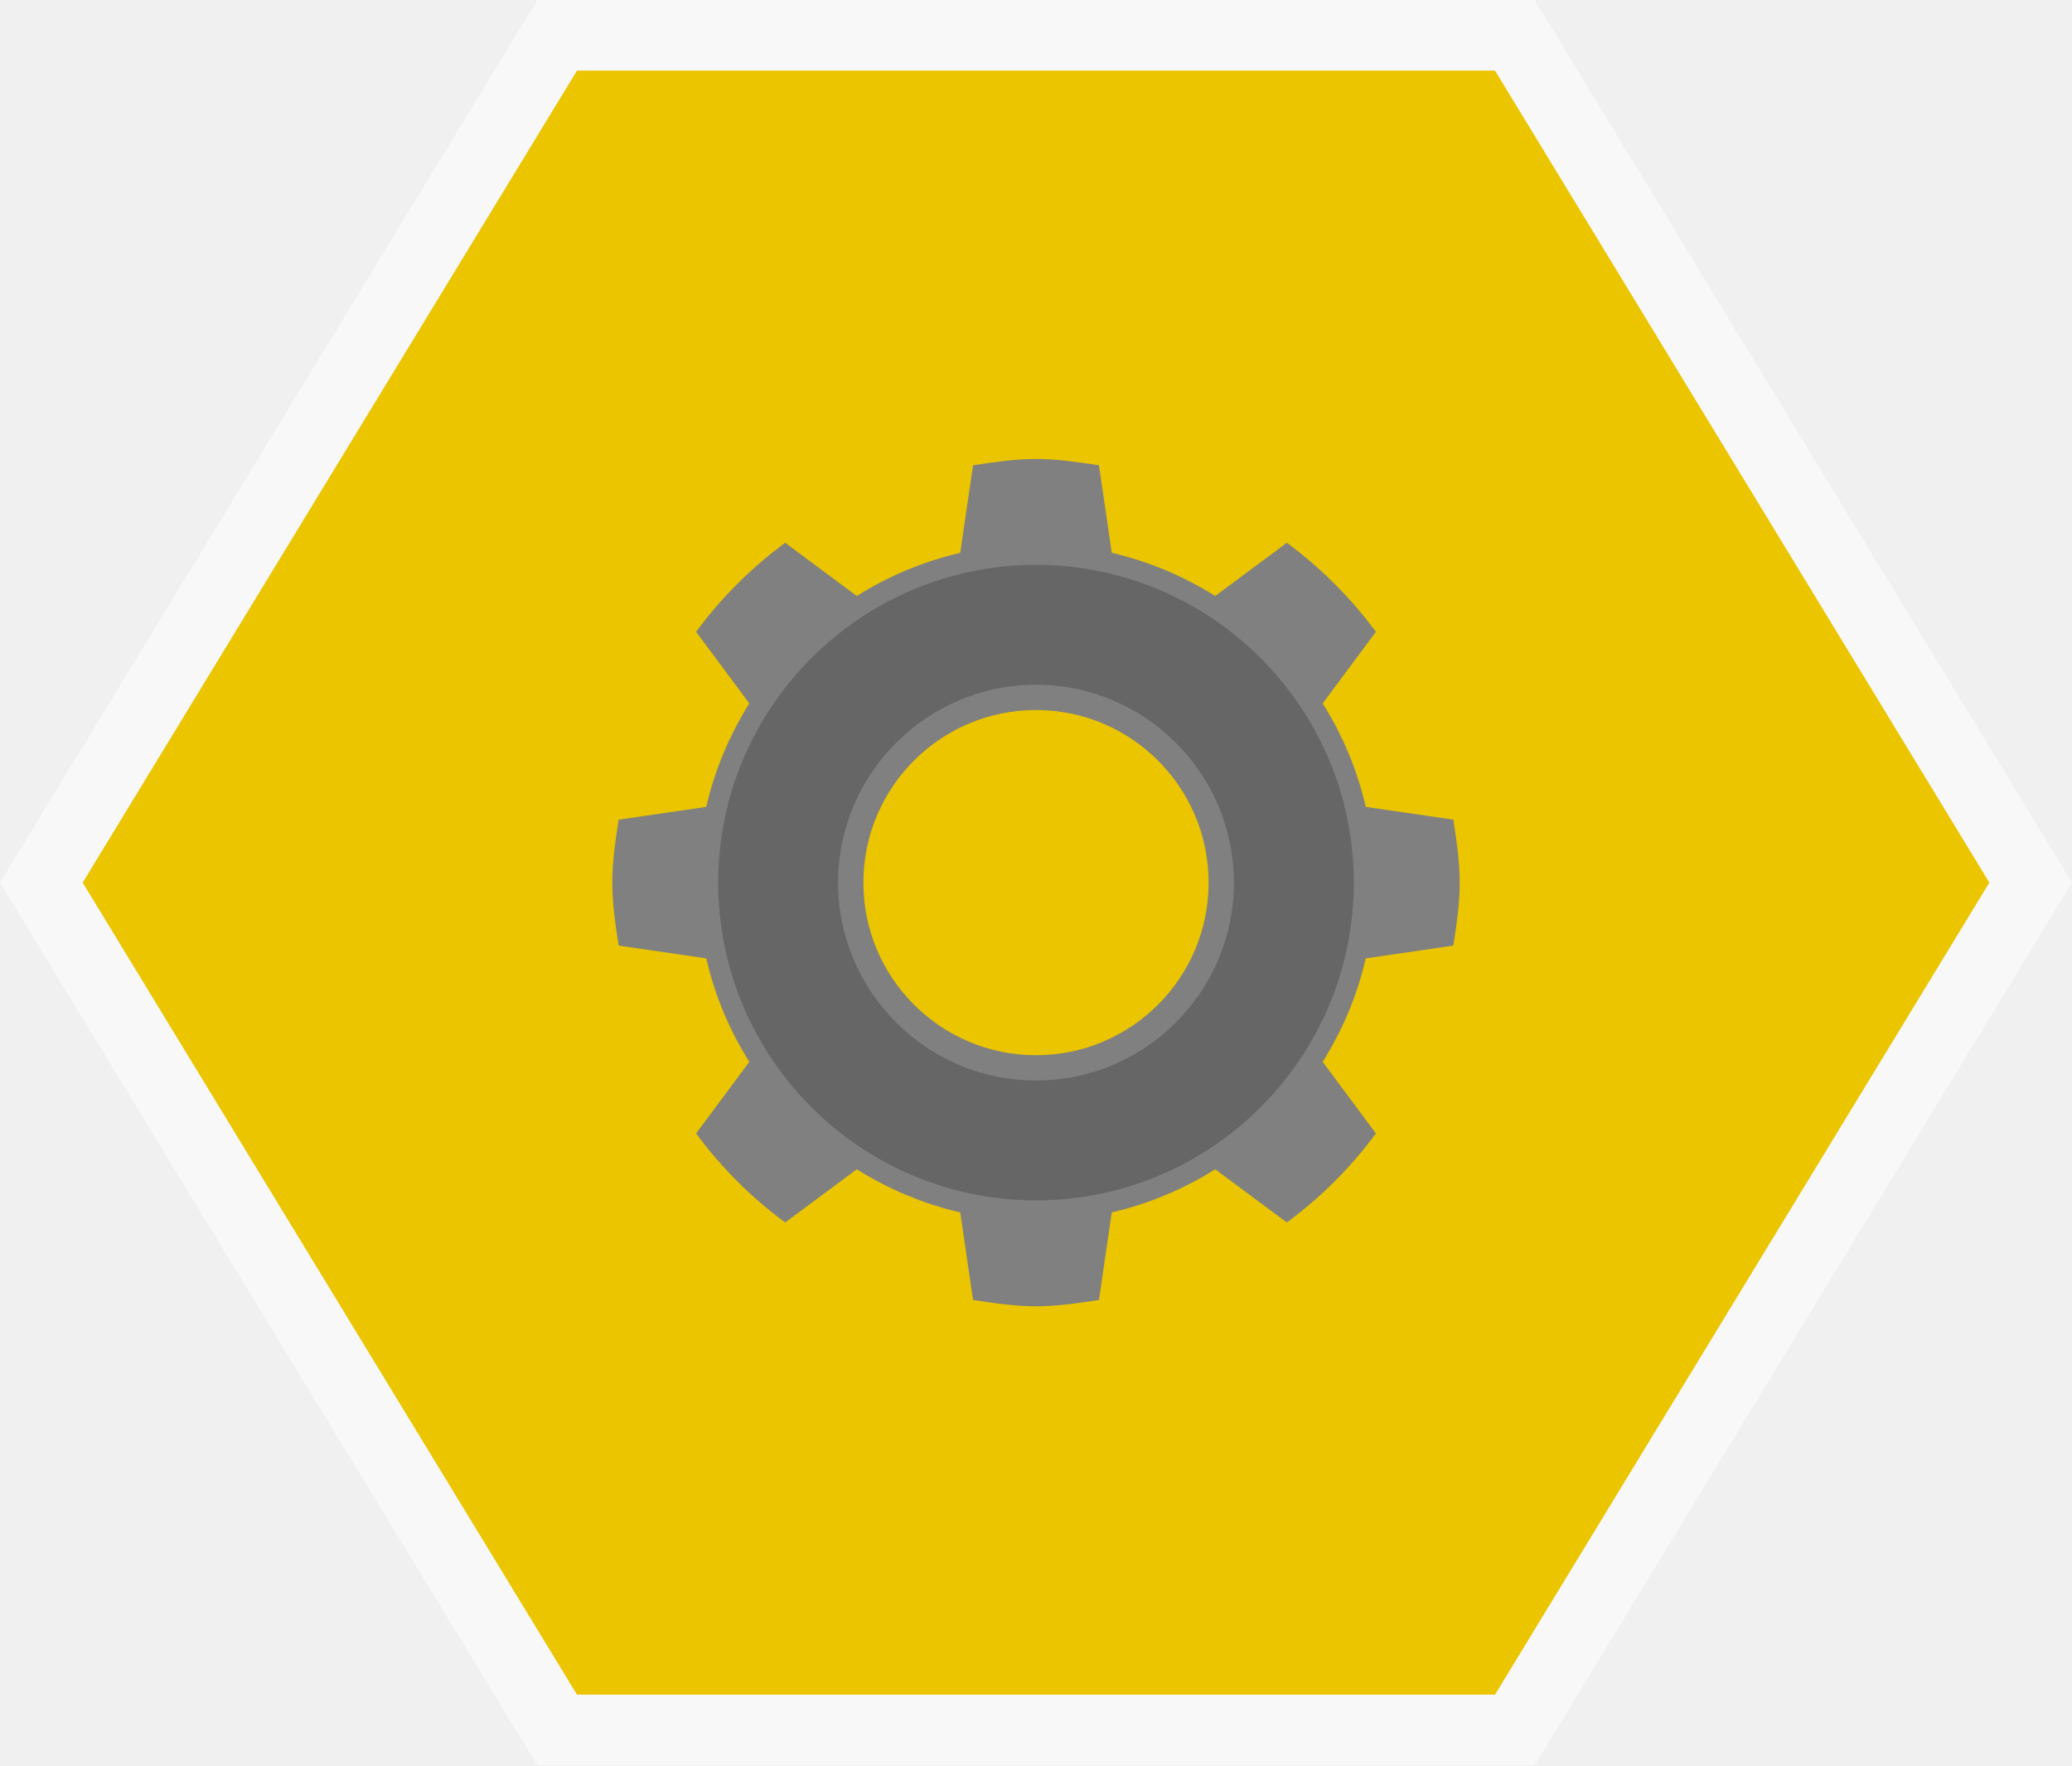
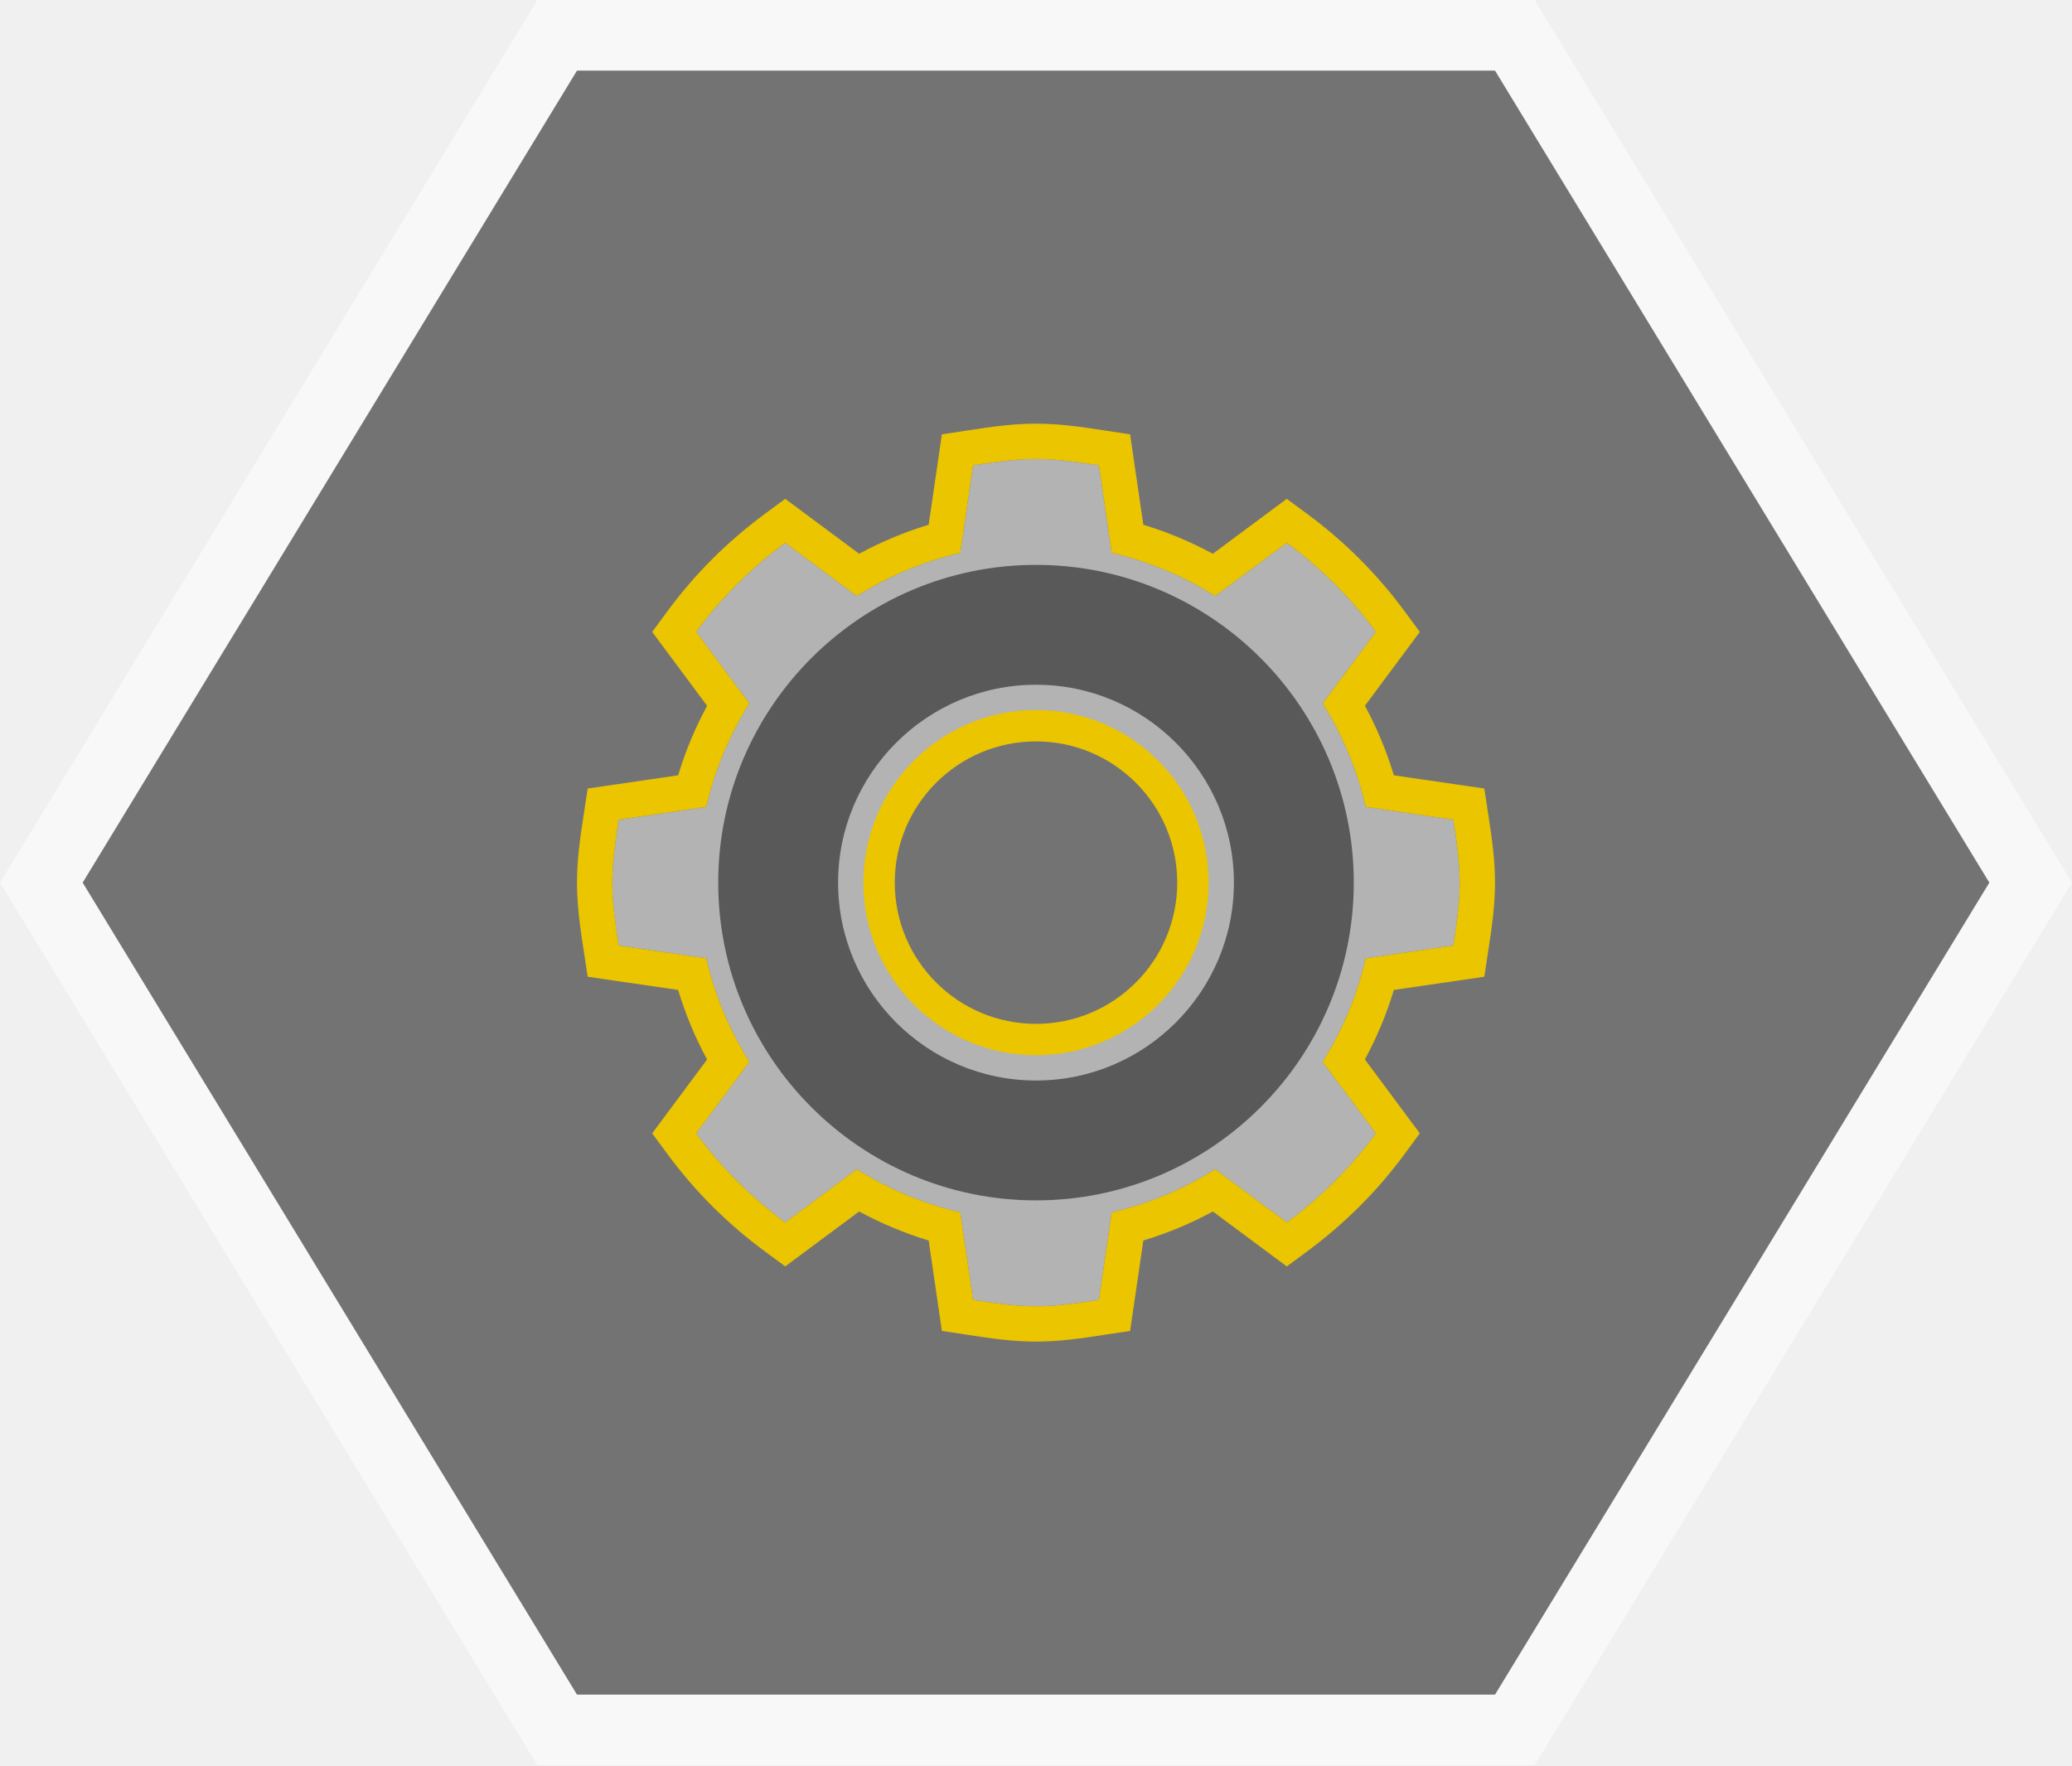
<svg xmlns="http://www.w3.org/2000/svg" viewBox="0 0 312.974 266.667" height="266.667" width="312.974" xml:space="preserve" id="svg2" version="1.1">
  <defs id="defs6">
    <clipPath id="clipPath18" clipPathUnits="userSpaceOnUse">
      <path id="path16" d="M 0,256 H 256 V 0 H 0 Z" />
    </clipPath>
    <clipPath id="clipPath26" clipPathUnits="userSpaceOnUse">
      <path id="path24" d="M 10.634,228 H 245.365 V 28 H 10.634 Z" />
    </clipPath>
    <clipPath id="clipPath46" clipPathUnits="userSpaceOnUse">
      <path id="path44" d="M 0,256 H 256 V 0 H 0 Z" />
    </clipPath>
  </defs>
  <g transform="matrix(1.333333,0,0,-1.333333,-14.17933,304)" id="g10">
    <g id="g12">
      <g clip-path="url(#clipPath18)" id="g14">
        <g id="g20">
          <g id="g22" />
          <g id="g34">
            <g style="opacity:0.5" id="g32" clip-path="url(#clipPath26)">
              <g id="g30" transform="translate(184.4961,228)">
                <path id="path28" style="fill:#ffffff;fill-opacity:1;fill-rule:nonzero;stroke:none" d="m 0,0 h -4.496 -104 -4.496 l -2.338,-3.84 -56,-92 -2.532,-4.16 2.532,-4.159 56,-92 2.338,-3.841 h 4.496 104 H 0 l 2.338,3.841 56,92 2.531,4.159 -2.531,4.16 -56,92 z" />
              </g>
            </g>
          </g>
        </g>
      </g>
    </g>
    <g transform="translate(180,220)" id="g36">
-       <path id="path38" style="fill:#eac500;fill-opacity:1;fill-rule:nonzero;stroke:none" d="m 0,0 h -104 l -56,-92 56,-92 H 0 l 56,92 z" />
+       <path id="path38" style="fill:#737373;fill-opacity:1;fill-rule:nonzero;stroke:none" d="m 0,0 h -104 l -56,-92 56,-92 H 0 l 56,92 z" />
    </g>
    <g id="g40">
      <g clip-path="url(#clipPath46)" id="g42">
        <g transform="translate(175.2803,120.8672)" id="g48">
-           <path id="path50" style="fill:#808080;fill-opacity:1;fill-rule:nonzero;stroke:none" d="m 0,0 c 0.354,2.343 0.72,4.685 0.72,7.133 0,2.448 -0.366,4.79 -0.72,7.133 l -9.927,1.449 c -0.969,4.224 -2.639,8.16 -4.877,11.722 l 6.03,8.112 c -2.842,3.849 -6.231,7.238 -10.09,10.089 l -8.113,-6.029 c -3.561,2.228 -7.487,3.908 -11.721,4.887 l -1.449,9.917 c -2.343,0.355 -4.685,0.72 -7.133,0.72 -2.449,0 -4.791,-0.365 -7.133,-0.72 l -1.45,-9.917 c -4.223,-0.979 -8.159,-2.65 -11.721,-4.887 l -8.112,6.029 c -3.85,-2.851 -7.248,-6.23 -10.09,-10.089 l 6.029,-8.112 c -2.227,-3.562 -3.907,-7.488 -4.877,-11.722 l -9.926,-1.449 c -0.356,-2.343 -0.72,-4.685 -0.72,-7.133 0,-2.448 0.364,-4.79 0.72,-7.133 l 9.926,-1.449 c 0.97,-4.225 2.64,-8.16 4.877,-11.722 l -6.029,-8.112 c 2.842,-3.85 6.23,-7.238 10.09,-10.09 l 8.112,6.029 c 3.562,-2.227 7.488,-3.907 11.721,-4.886 l 1.45,-9.917 c 2.342,-0.355 4.685,-0.72 7.133,-0.72 2.448,0 4.79,0.365 7.133,0.72 l 1.449,9.917 c 4.224,0.979 8.16,2.649 11.721,4.886 l 8.113,-6.029 c 3.849,2.852 7.248,6.23 10.09,10.09 l -6.03,8.112 c 2.228,3.562 3.908,7.487 4.877,11.722 z" />
+           <path id="path50" style="fill:#b3b3b3;fill-opacity:1;fill-rule:nonzero;stroke:none" d="m 0,0 c 0.354,2.343 0.72,4.685 0.72,7.133 0,2.448 -0.366,4.79 -0.72,7.133 l -9.927,1.449 c -0.969,4.224 -2.639,8.16 -4.877,11.722 l 6.03,8.112 c -2.842,3.849 -6.231,7.238 -10.09,10.089 l -8.113,-6.029 c -3.561,2.228 -7.487,3.908 -11.721,4.887 l -1.449,9.917 c -2.343,0.355 -4.685,0.72 -7.133,0.72 -2.449,0 -4.791,-0.365 -7.133,-0.72 l -1.45,-9.917 c -4.223,-0.979 -8.159,-2.65 -11.721,-4.887 l -8.112,6.029 c -3.85,-2.851 -7.248,-6.23 -10.09,-10.089 l 6.029,-8.112 c -2.227,-3.562 -3.907,-7.488 -4.877,-11.722 l -9.926,-1.449 c -0.356,-2.343 -0.72,-4.685 -0.72,-7.133 0,-2.448 0.364,-4.79 0.72,-7.133 l 9.926,-1.449 c 0.97,-4.225 2.64,-8.16 4.877,-11.722 l -6.029,-8.112 c 2.842,-3.85 6.23,-7.238 10.09,-10.09 l 8.112,6.029 c 3.562,-2.227 7.488,-3.907 11.721,-4.886 l 1.45,-9.917 c 2.342,-0.355 4.685,-0.72 7.133,-0.72 2.448,0 4.79,0.365 7.133,0.72 l 1.449,9.917 c 4.224,0.979 8.16,2.649 11.721,4.886 l 8.113,-6.029 c 3.849,2.852 7.248,6.23 10.09,10.09 l -6.03,8.112 c 2.228,3.562 3.908,7.487 4.877,11.722 z" />
        </g>
-         <g transform="translate(128,164)" id="g52">
-           <path id="path54" style="fill:#666666;fill-opacity:1;fill-rule:nonzero;stroke:none" d="m 0,0 c -19.851,0 -36,-16.149 -36,-36 0,-19.851 16.149,-36 36,-36 19.851,0 36,16.149 36,36 C 36,-16.149 19.851,0 0,0 m 0,-15.22 c 11.471,0 20.78,-9.309 20.78,-20.78 0,-11.471 -9.309,-20.78 -20.78,-20.78 -11.471,0 -20.78,9.309 -20.78,20.78 0,11.471 9.309,20.78 20.78,20.78" />
+         <g transform="translate(128,180)" id="g52">
+           <path id="path54" style="fill:#eac500;fill-opacity:1;fill-rule:nonzero;stroke:none" d="m 0,0 c -2.689,0 -5.166,-0.375 -7.56,-0.739 l -0.172,-0.026 -2.93,-0.444 -0.429,-2.933 -1.069,-7.311 c -2.726,-0.824 -5.361,-1.923 -7.877,-3.285 l -5.993,4.454 -2.382,1.77 -2.385,-1.766 c -4.203,-3.114 -7.881,-6.792 -10.93,-10.932 l -1.754,-2.383 1.765,-2.375 4.456,-5.996 c -1.367,-2.529 -2.465,-5.163 -3.282,-7.875 l -7.316,-1.068 -2.933,-0.428 -0.444,-2.931 -0.026,-0.172 C -51.625,-46.834 -52,-49.311 -52,-52 c 0,-2.689 0.375,-5.166 0.739,-7.561 l 0.026,-0.171 0.444,-2.93 2.933,-0.429 7.316,-1.068 c 0.819,-2.724 1.917,-5.36 3.28,-7.878 l -4.454,-5.993 -1.767,-2.378 1.759,-2.384 c 3.077,-4.167 6.754,-7.845 10.931,-10.931 l 2.384,-1.761 2.379,1.768 5.995,4.456 c 2.527,-1.366 5.161,-2.466 7.875,-3.287 l 1.069,-7.311 0.429,-2.933 2.93,-0.443 0.171,-0.027 C -5.166,-103.624 -2.689,-104 0,-104 c 2.689,0 5.166,0.376 7.561,0.739 l 0.171,0.027 2.93,0.443 0.429,2.933 1.068,7.311 c 2.727,0.824 5.362,1.923 7.878,3.285 l 5.993,-4.454 2.382,-1.77 2.385,1.766 c 4.204,3.114 7.881,6.791 10.93,10.932 l 1.754,2.383 -1.765,2.375 -4.456,5.996 c 1.367,2.529 2.465,5.163 3.282,7.875 l 7.316,1.068 2.932,0.429 0.444,2.93 0.027,0.171 C 51.624,-57.166 52,-54.689 52,-52 c 0,2.69 -0.376,5.166 -0.739,7.561 l -0.027,0.171 -0.444,2.931 -2.932,0.428 -7.316,1.068 c -0.819,2.724 -1.917,5.359 -3.28,7.878 l 4.454,5.993 1.767,2.378 -1.759,2.384 c -3.077,4.167 -6.754,7.845 -10.931,10.931 l -2.384,1.761 -2.379,-1.768 -5.996,-4.456 c -2.526,1.366 -5.16,2.466 -7.875,3.287 l -1.068,7.311 -0.429,2.933 -2.93,0.444 -0.172,0.026 C 5.166,-0.375 2.689,0 0,0 m 0,-4 c 2.448,0 4.79,-0.365 7.133,-0.72 l 1.449,-9.917 c 4.234,-0.979 8.16,-2.659 11.722,-4.886 l 8.112,6.028 c 3.859,-2.851 7.248,-6.239 10.09,-10.089 l -6.029,-8.112 c 2.237,-3.562 3.907,-7.498 4.877,-11.721 l 9.926,-1.45 C 47.635,-47.209 48,-49.552 48,-52 c 0,-2.448 -0.365,-4.79 -0.72,-7.133 l -9.926,-1.449 c -0.97,-4.234 -2.65,-8.16 -4.877,-11.722 l 6.029,-8.112 c -2.842,-3.859 -6.24,-7.238 -10.09,-10.09 l -8.112,6.029 c -3.562,-2.237 -7.497,-3.907 -11.722,-4.886 L 7.133,-99.28 C 4.79,-99.635 2.448,-100 0,-100 c -2.448,0 -4.791,0.365 -7.133,0.72 l -1.45,9.917 c -4.233,0.979 -8.159,2.659 -11.721,4.886 l -8.112,-6.029 c -3.859,2.852 -7.248,6.24 -10.089,10.09 l 6.028,8.112 c -2.236,3.562 -3.907,7.497 -4.877,11.722 l -9.926,1.449 c -0.355,2.343 -0.72,4.685 -0.72,7.133 0,2.448 0.365,4.791 0.72,7.133 l 9.926,1.45 c 0.97,4.233 2.65,8.159 4.877,11.721 l -6.028,8.112 c 2.841,3.859 6.239,7.238 10.089,10.089 l 8.112,-6.028 c 3.562,2.236 7.498,3.907 11.721,4.886 l 1.45,9.917 C -4.791,-4.365 -2.448,-4 0,-4" />
        </g>
-         <g transform="translate(128,108)" id="g56">
-           <path id="path58" style="fill:#eac500;fill-opacity:1;fill-rule:nonzero;stroke:none" d="m 0,0 c -11.04,0 -20,8.96 -20,20 0,11.04 8.96,20 20,20 C 11.04,40 20,31.04 20,20 20,8.96 11.04,0 0,0" />
+         <g transform="translate(128,164)" id="g56">
+           <path id="path58" style="fill:#595959;fill-opacity:1;fill-rule:nonzero;stroke:none" d="m 0,0 c -19.851,0 -36,-16.149 -36,-36 0,-19.851 16.149,-36 36,-36 19.851,0 36,16.149 36,36 C 36,-16.149 19.851,0 0,0 m 0,-15.22 c 11.471,0 20.78,-9.309 20.78,-20.78 0,-11.471 -9.309,-20.78 -20.78,-20.78 -11.471,0 -20.78,9.309 -20.78,20.78 0,11.471 9.309,20.78 20.78,20.78" />
        </g>
-         <g transform="translate(128,150.4199)" id="g60">
-           <path id="path62" style="fill:#808080;fill-opacity:1;fill-rule:nonzero;stroke:none" d="m 0,0 c -12.362,0 -22.42,-10.058 -22.42,-22.42 0,-12.362 10.058,-22.42 22.42,-22.42 12.362,0 22.42,10.058 22.42,22.42 C 22.42,-10.058 12.362,0 0,0 m 0,-2.864 c 10.795,0 19.556,-8.761 19.556,-19.556 0,-10.795 -8.761,-19.556 -19.556,-19.556 -10.794,0 -19.556,8.761 -19.556,19.556 0,10.795 8.762,19.556 19.556,19.556" />
+         <g transform="translate(128,108)" id="g60">
+           <path id="path62" style="fill:#eac500;fill-opacity:1;fill-rule:nonzero;stroke:none" d="m 0,0 c -11.04,0 -20,8.96 -20,20 0,11.04 8.96,20 20,20 C 11.04,40 20,31.04 20,20 20,8.96 11.04,0 0,0" />
+         </g>
+         <g transform="translate(128,150.4199)" id="g64">
+           <path id="path66" style="fill:#b3b3b3;fill-opacity:1;fill-rule:nonzero;stroke:none" d="m 0,0 c -12.362,0 -22.42,-10.058 -22.42,-22.42 0,-12.362 10.058,-22.42 22.42,-22.42 12.362,0 22.42,10.058 22.42,22.42 C 22.42,-10.058 12.362,0 0,0 m 0,-2.864 c 10.795,0 19.556,-8.761 19.556,-19.556 0,-10.795 -8.761,-19.556 -19.556,-19.556 -10.794,0 -19.556,8.761 -19.556,19.556 0,10.795 8.762,19.556 19.556,19.556" />
+         </g>
+         <g transform="translate(144,128)" id="g68">
+           <path id="path70" style="fill:#737373;fill-opacity:1;fill-rule:nonzero;stroke:none" d="m 0,0 c 0,-8.837 -7.163,-16 -16,-16 -8.836,0 -16,7.163 -16,16 0,8.836 7.164,16 16,16 C -7.163,16 0,8.836 0,0" />
        </g>
      </g>
    </g>
  </g>
</svg>
